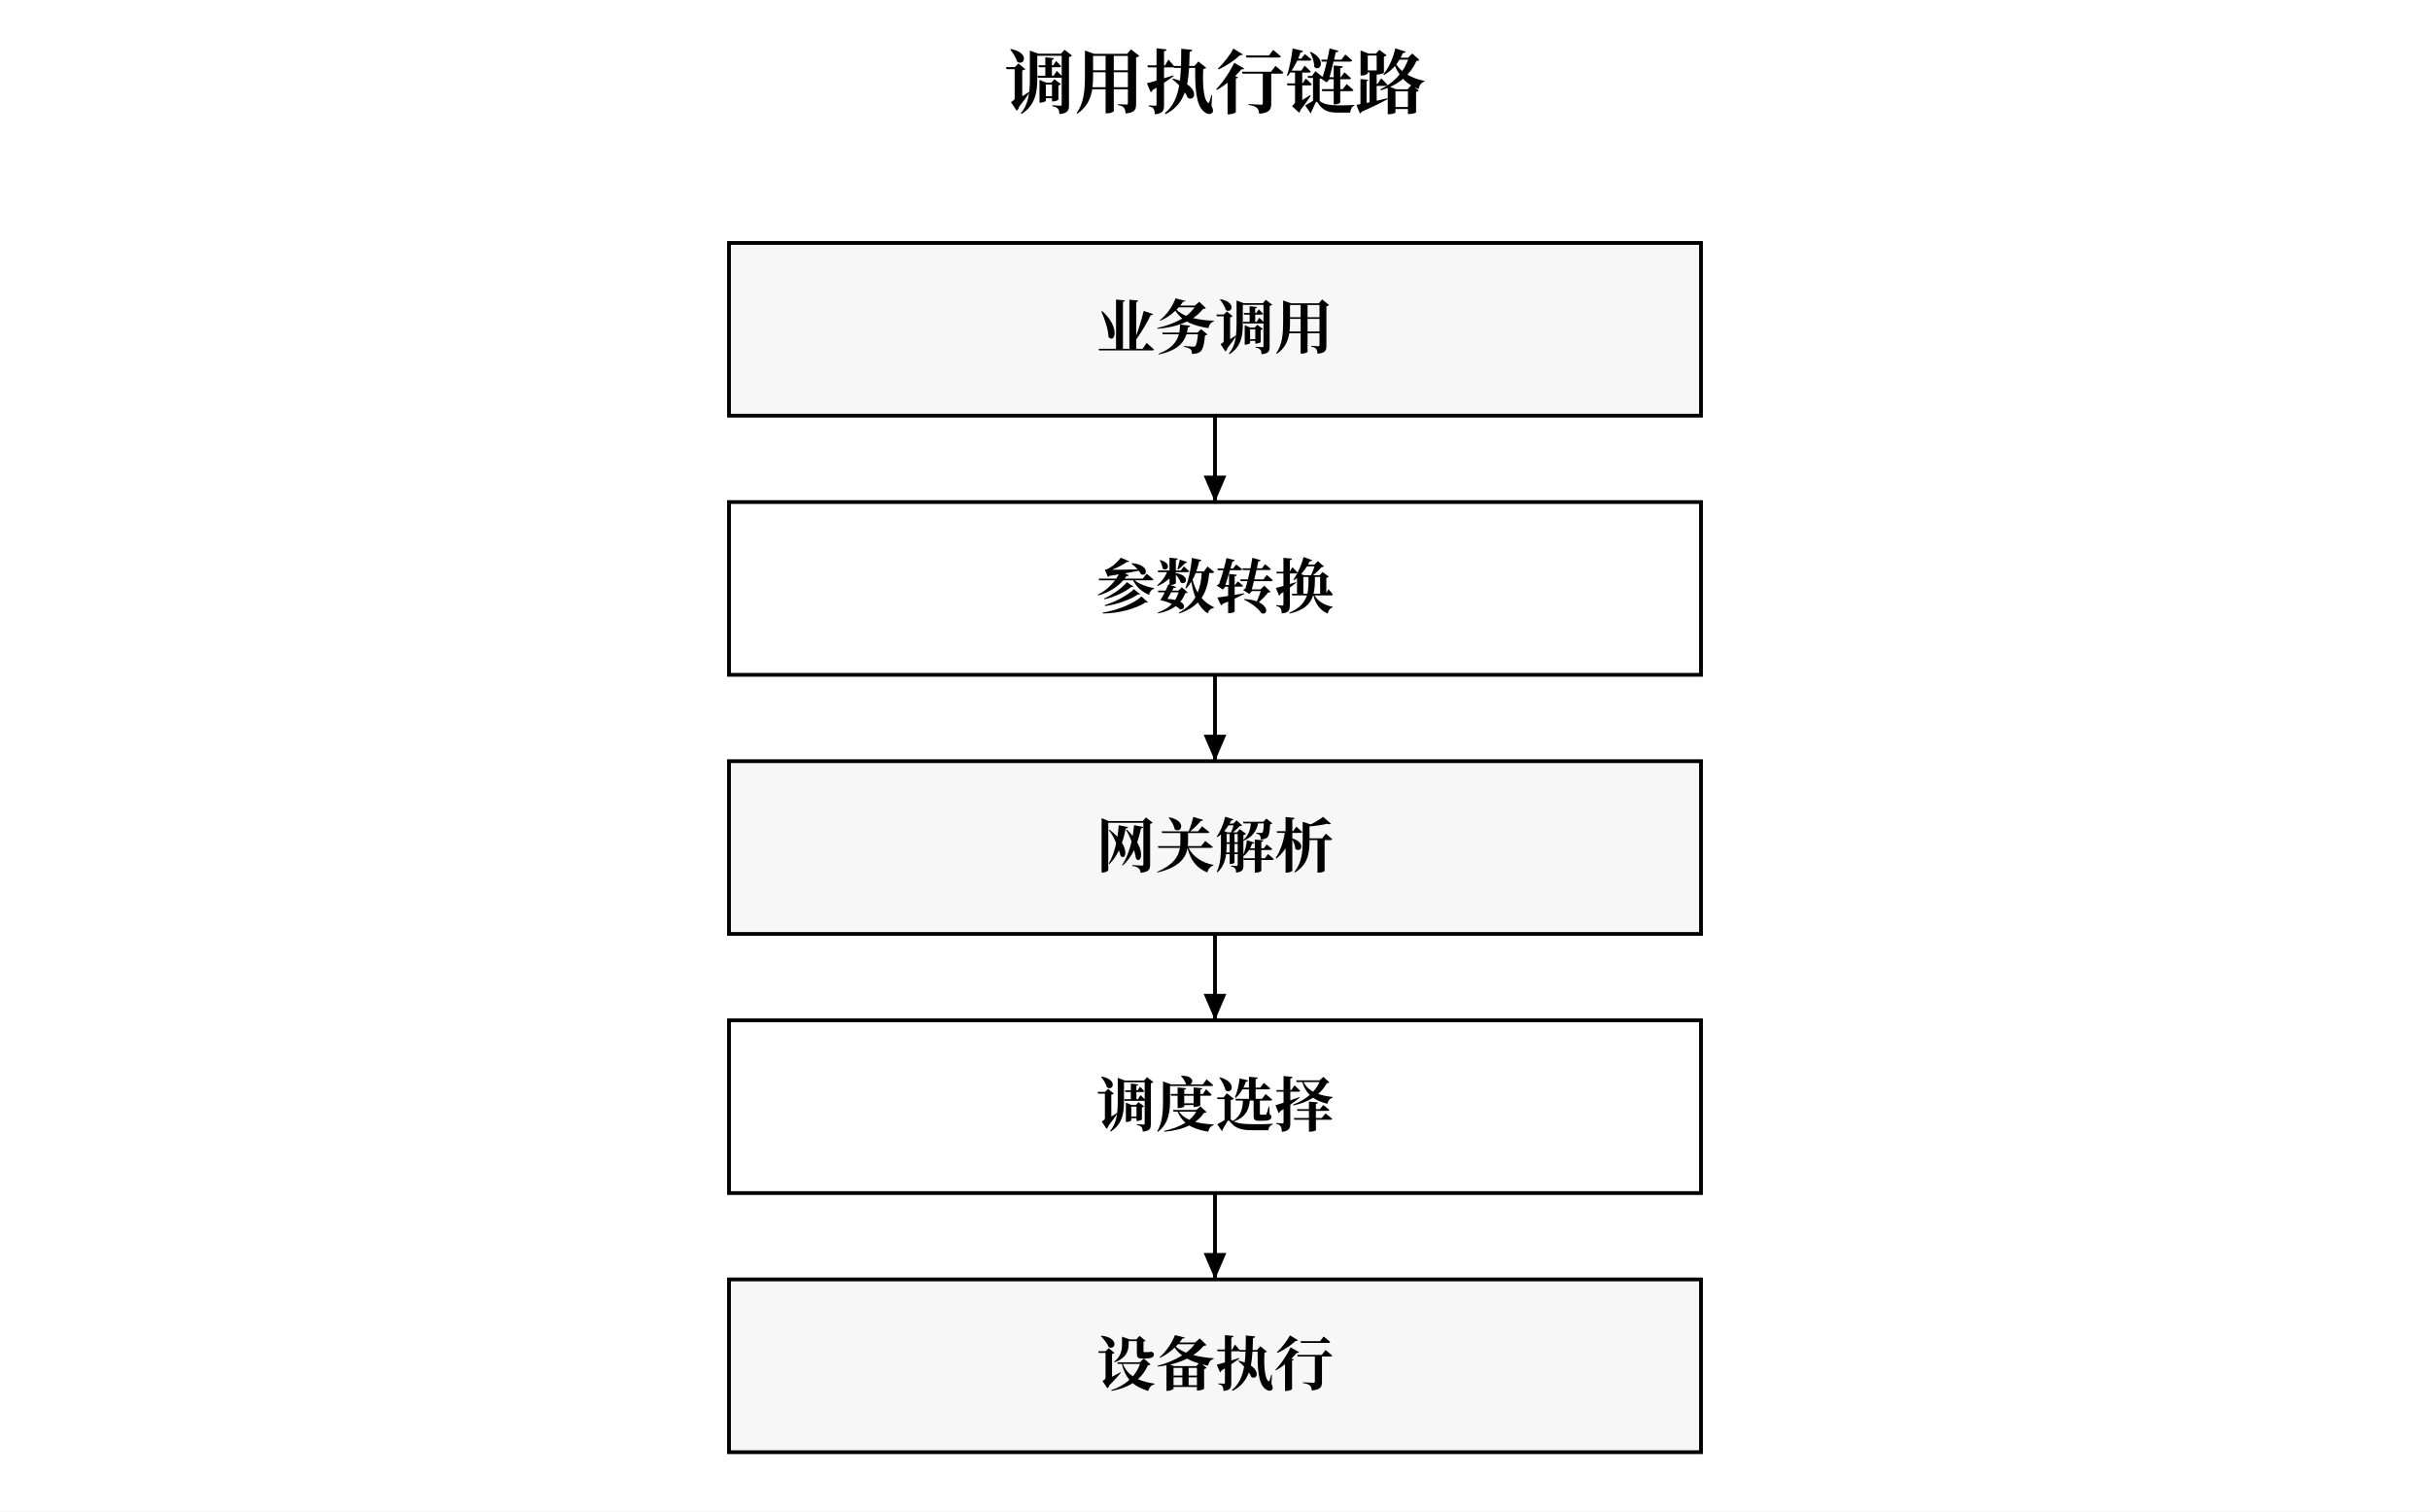
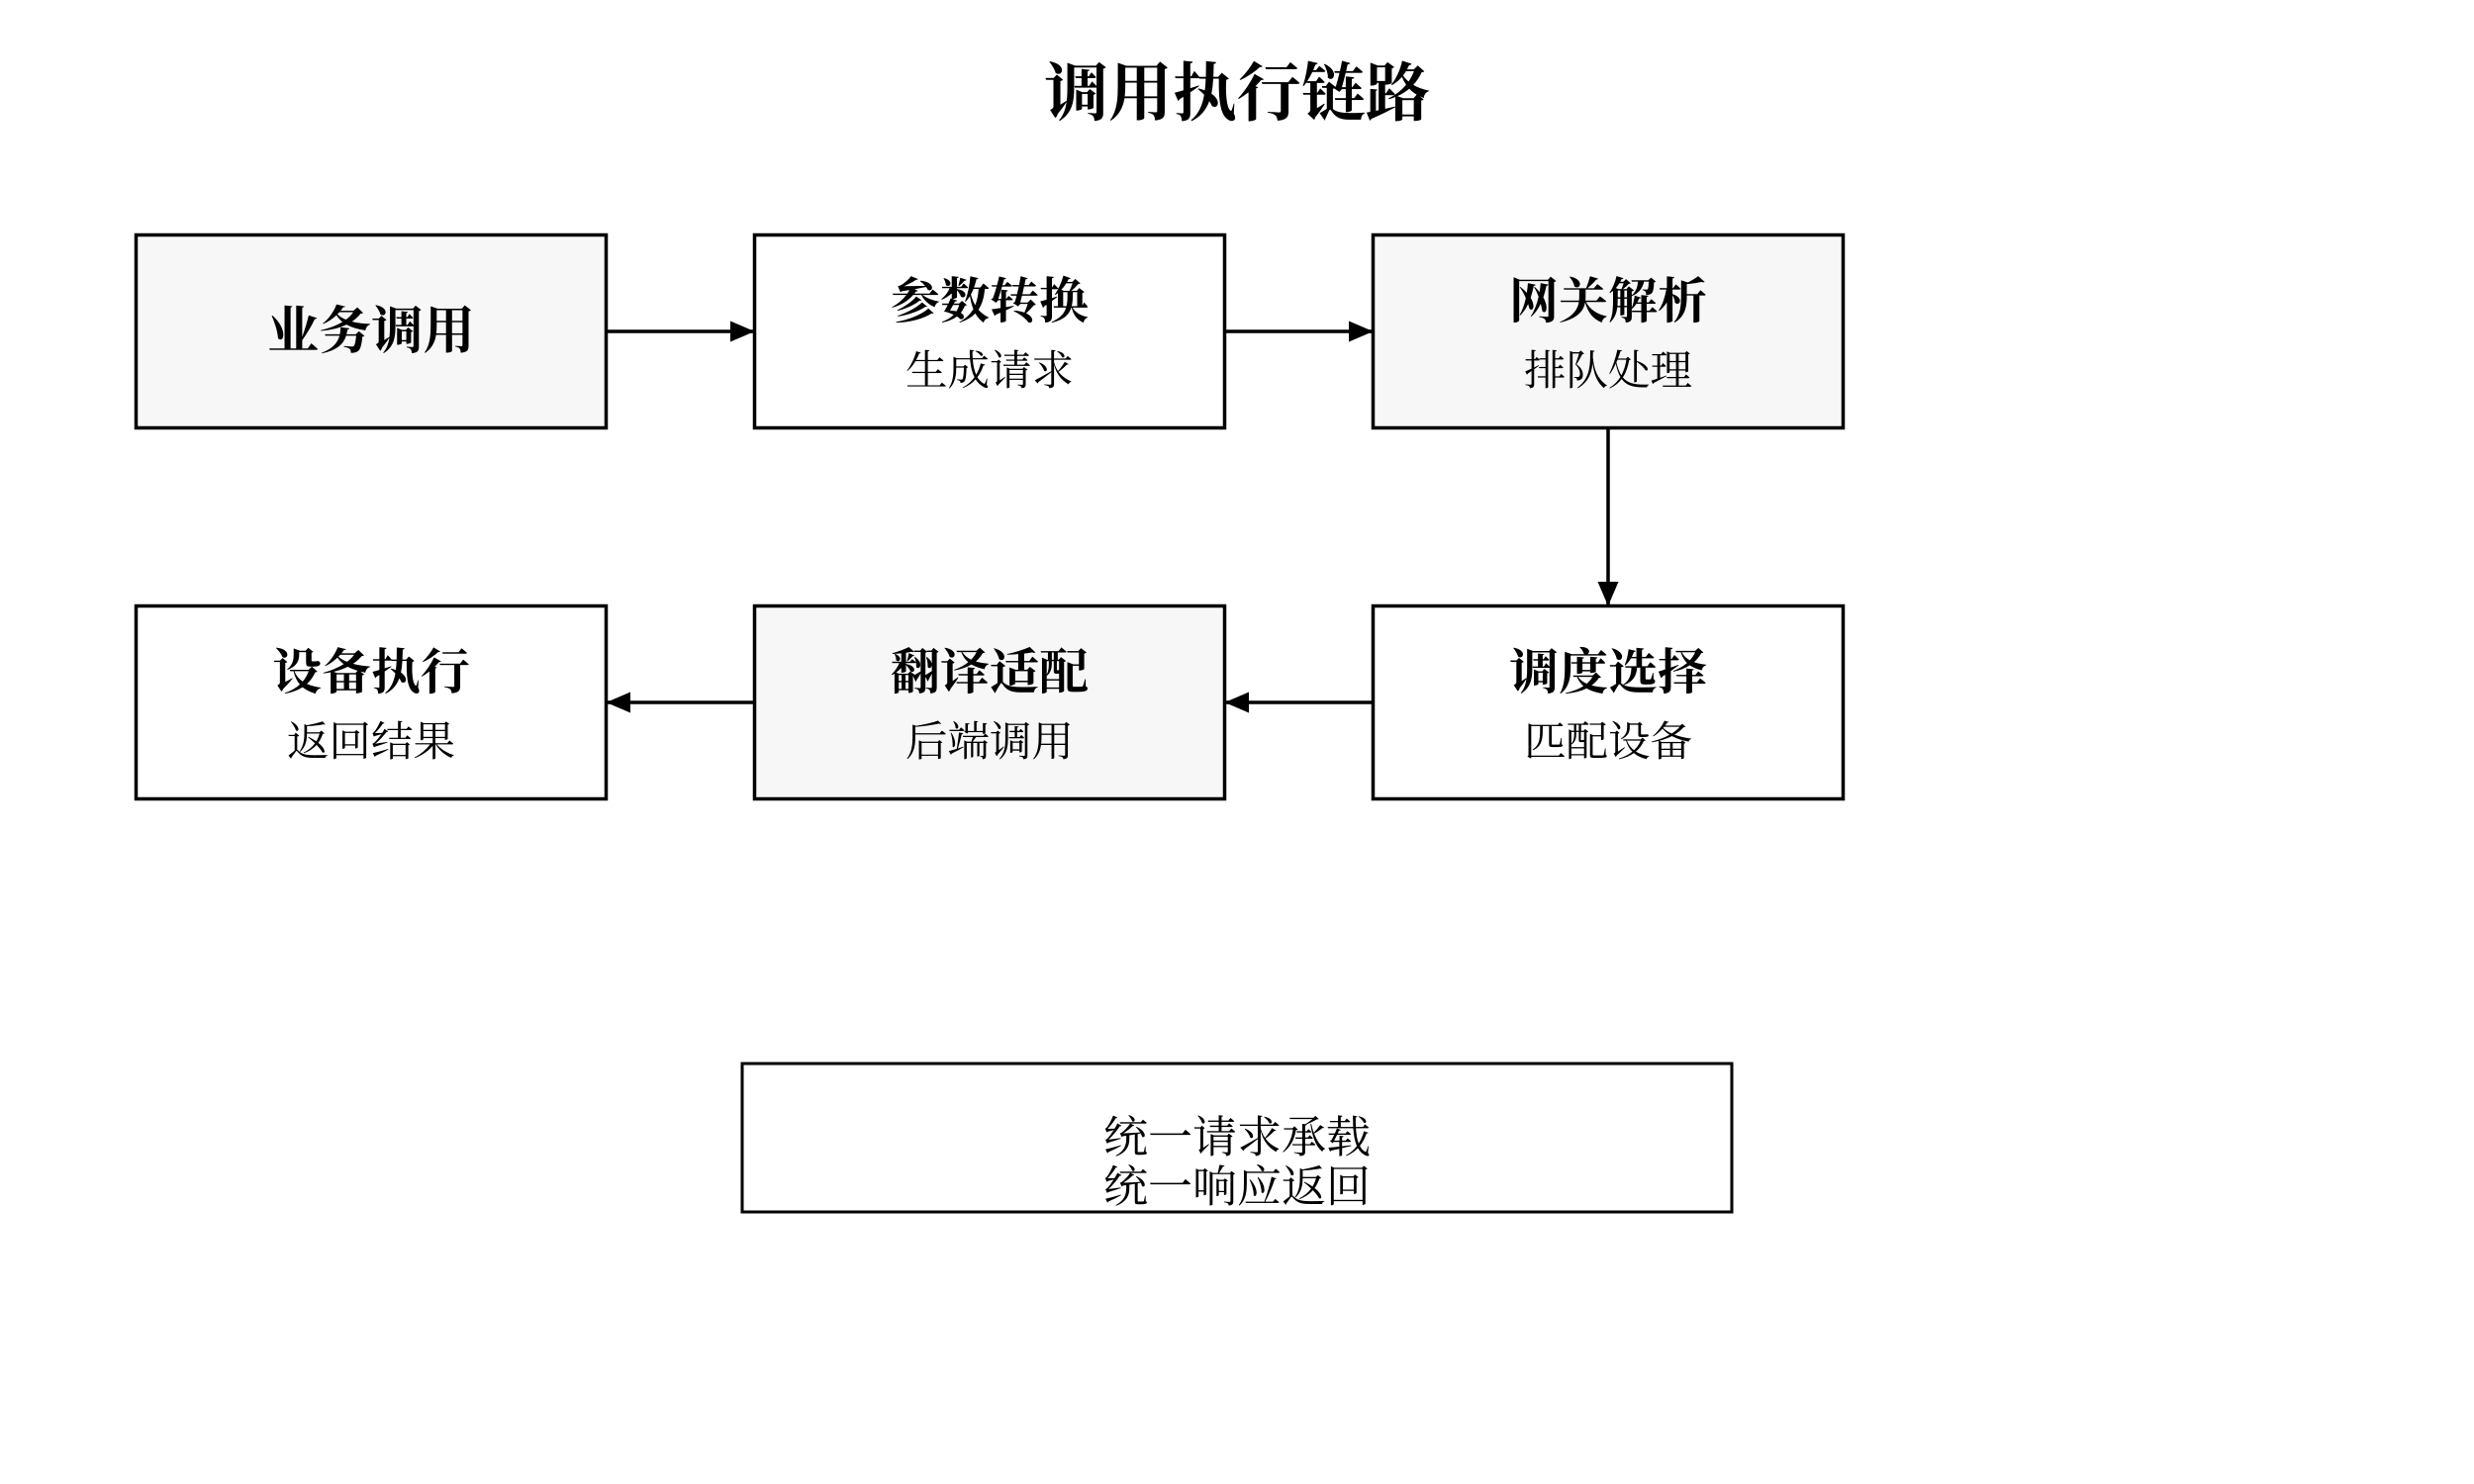
- <svg xmlns="http://www.w3.org/2000/svg" width="900" height="560" viewBox="0 0 900 560">
+ <svg xmlns="http://www.w3.org/2000/svg" width="1000" height="600" viewBox="0 0 1000 600">
  <defs>
    <marker id="arrow" markerWidth="8" markerHeight="8" refX="7" refY="3" orient="auto" markerUnits="strokeWidth">
-       <path d="M0,0 L0,6 L7,3 z" fill="#000000" />
+       <path d="M0,0 L0,6 L7,3 z" fill="#000" />
    </marker>
  </defs>
-   <rect x="0" y="0" width="900" height="560" fill="#ffffff" />
-   <text x="450.0" y="40" font-family="SimSun, Songti SC, Noto Serif CJK SC, Microsoft YaHei, Arial, sans-serif" font-size="26" font-weight="bold" text-anchor="middle" fill="#000000">调用执行链路</text>
-   <rect x="270" y="90" width="360" height="64" fill="#f7f7f7" stroke="#000000" stroke-width="1.4" />
-   <text x="450.0" y="122.0" font-family="SimSun, Songti SC, Noto Serif CJK SC, Microsoft YaHei, Arial, sans-serif" font-size="22" font-weight="bold" text-anchor="middle" dominant-baseline="middle" fill="#000000">业务调用</text>
-   <line x1="450.0" y1="154" x2="450.0" y2="186" stroke="#000000" stroke-width="1.4" marker-end="url(#arrow)" />
-   <rect x="270" y="186" width="360" height="64" fill="#ffffff" stroke="#000000" stroke-width="1.4" />
-   <text x="450.0" y="218.0" font-family="SimSun, Songti SC, Noto Serif CJK SC, Microsoft YaHei, Arial, sans-serif" font-size="22" font-weight="bold" text-anchor="middle" dominant-baseline="middle" fill="#000000">参数转换</text>
-   <line x1="450.0" y1="250" x2="450.0" y2="282" stroke="#000000" stroke-width="1.4" marker-end="url(#arrow)" />
-   <rect x="270" y="282" width="360" height="64" fill="#f7f7f7" stroke="#000000" stroke-width="1.4" />
-   <text x="450.0" y="314.0" font-family="SimSun, Songti SC, Noto Serif CJK SC, Microsoft YaHei, Arial, sans-serif" font-size="22" font-weight="bold" text-anchor="middle" dominant-baseline="middle" fill="#000000">网关解析</text>
-   <line x1="450.0" y1="346" x2="450.0" y2="378" stroke="#000000" stroke-width="1.4" marker-end="url(#arrow)" />
-   <rect x="270" y="378" width="360" height="64" fill="#ffffff" stroke="#000000" stroke-width="1.4" />
-   <text x="450.0" y="410.0" font-family="SimSun, Songti SC, Noto Serif CJK SC, Microsoft YaHei, Arial, sans-serif" font-size="22" font-weight="bold" text-anchor="middle" dominant-baseline="middle" fill="#000000">调度选择</text>
-   <line x1="450.0" y1="442" x2="450.0" y2="474" stroke="#000000" stroke-width="1.4" marker-end="url(#arrow)" />
-   <rect x="270" y="474" width="360" height="64" fill="#f7f7f7" stroke="#000000" stroke-width="1.4" />
-   <text x="450.0" y="506.0" font-family="SimSun, Songti SC, Noto Serif CJK SC, Microsoft YaHei, Arial, sans-serif" font-size="22" font-weight="bold" text-anchor="middle" dominant-baseline="middle" fill="#000000">设备执行</text>
+   <rect x="0" y="0" width="1000" height="600" fill="#fff" />
+   <text x="500" y="38" font-family="SimSun, Songti SC, Noto Serif CJK SC, Microsoft YaHei, Arial, sans-serif" font-size="26" font-weight="bold" text-anchor="middle" dominant-baseline="middle">调用执行链路</text>
+   <rect x="55" y="95" width="190" height="78" fill="#f7f7f7" stroke="#000" stroke-width="1.4" />
+   <text x="150" y="134" font-family="SimSun, Songti SC, Noto Serif CJK SC, Microsoft YaHei, Arial, sans-serif" font-size="21" font-weight="bold" text-anchor="middle" dominant-baseline="middle">业务调用</text>
+   <line x1="245" y1="134" x2="305" y2="134" stroke="#000" stroke-width="1.4" marker-end="url(#arrow)" />
+   <rect x="305" y="95" width="190" height="78" fill="#fff" stroke="#000" stroke-width="1.4" />
+   <text x="400" y="122" font-family="SimSun, Songti SC, Noto Serif CJK SC, Microsoft YaHei, Arial, sans-serif" font-size="20" font-weight="bold" text-anchor="middle" dominant-baseline="middle">参数转换</text>
+   <text x="400" y="150" font-family="SimSun, Songti SC, Noto Serif CJK SC, Microsoft YaHei, Arial, sans-serif" font-size="17" text-anchor="middle" dominant-baseline="middle">生成请求</text>
+   <line x1="495" y1="134" x2="555" y2="134" stroke="#000" stroke-width="1.4" marker-end="url(#arrow)" />
+   <rect x="555" y="95" width="190" height="78" fill="#f7f7f7" stroke="#000" stroke-width="1.4" />
+   <text x="650" y="122" font-family="SimSun, Songti SC, Noto Serif CJK SC, Microsoft YaHei, Arial, sans-serif" font-size="20" font-weight="bold" text-anchor="middle" dominant-baseline="middle">网关解析</text>
+   <text x="650" y="150" font-family="SimSun, Songti SC, Noto Serif CJK SC, Microsoft YaHei, Arial, sans-serif" font-size="17" text-anchor="middle" dominant-baseline="middle">排队处理</text>
+   <line x1="650" y1="173" x2="650" y2="245" stroke="#000" stroke-width="1.4" marker-end="url(#arrow)" />
+   <rect x="555" y="245" width="190" height="78" fill="#fff" stroke="#000" stroke-width="1.4" />
+   <text x="650" y="272" font-family="SimSun, Songti SC, Noto Serif CJK SC, Microsoft YaHei, Arial, sans-serif" font-size="20" font-weight="bold" text-anchor="middle" dominant-baseline="middle">调度选择</text>
+   <text x="650" y="300" font-family="SimSun, Songti SC, Noto Serif CJK SC, Microsoft YaHei, Arial, sans-serif" font-size="17" text-anchor="middle" dominant-baseline="middle">匹配设备</text>
+   <line x1="555" y1="284" x2="495" y2="284" stroke="#000" stroke-width="1.4" marker-end="url(#arrow)" />
+   <rect x="305" y="245" width="190" height="78" fill="#f7f7f7" stroke="#000" stroke-width="1.4" />
+   <text x="400" y="272" font-family="SimSun, Songti SC, Noto Serif CJK SC, Microsoft YaHei, Arial, sans-serif" font-size="20" font-weight="bold" text-anchor="middle" dominant-baseline="middle">翻译适配</text>
+   <text x="400" y="300" font-family="SimSun, Songti SC, Noto Serif CJK SC, Microsoft YaHei, Arial, sans-serif" font-size="17" text-anchor="middle" dominant-baseline="middle">后端调用</text>
+   <line x1="305" y1="284" x2="245" y2="284" stroke="#000" stroke-width="1.4" marker-end="url(#arrow)" />
+   <rect x="55" y="245" width="190" height="78" fill="#fff" stroke="#000" stroke-width="1.4" />
+   <text x="150" y="272" font-family="SimSun, Songti SC, Noto Serif CJK SC, Microsoft YaHei, Arial, sans-serif" font-size="20" font-weight="bold" text-anchor="middle" dominant-baseline="middle">设备执行</text>
+   <text x="150" y="300" font-family="SimSun, Songti SC, Noto Serif CJK SC, Microsoft YaHei, Arial, sans-serif" font-size="17" text-anchor="middle" dominant-baseline="middle">返回结果</text>
+   <rect x="300" y="430" width="400" height="60" fill="#ffffff" stroke="#000" stroke-width="1.2" />
+   <text x="500" y="460" font-family="SimSun, Songti SC, Noto Serif CJK SC, Microsoft YaHei, Arial, sans-serif" font-size="18" text-anchor="middle" dominant-baseline="middle">统一请求承载</text>
+   <text x="500" y="480" font-family="SimSun, Songti SC, Noto Serif CJK SC, Microsoft YaHei, Arial, sans-serif" font-size="18" text-anchor="middle" dominant-baseline="middle">统一响应返回</text>
</svg>
